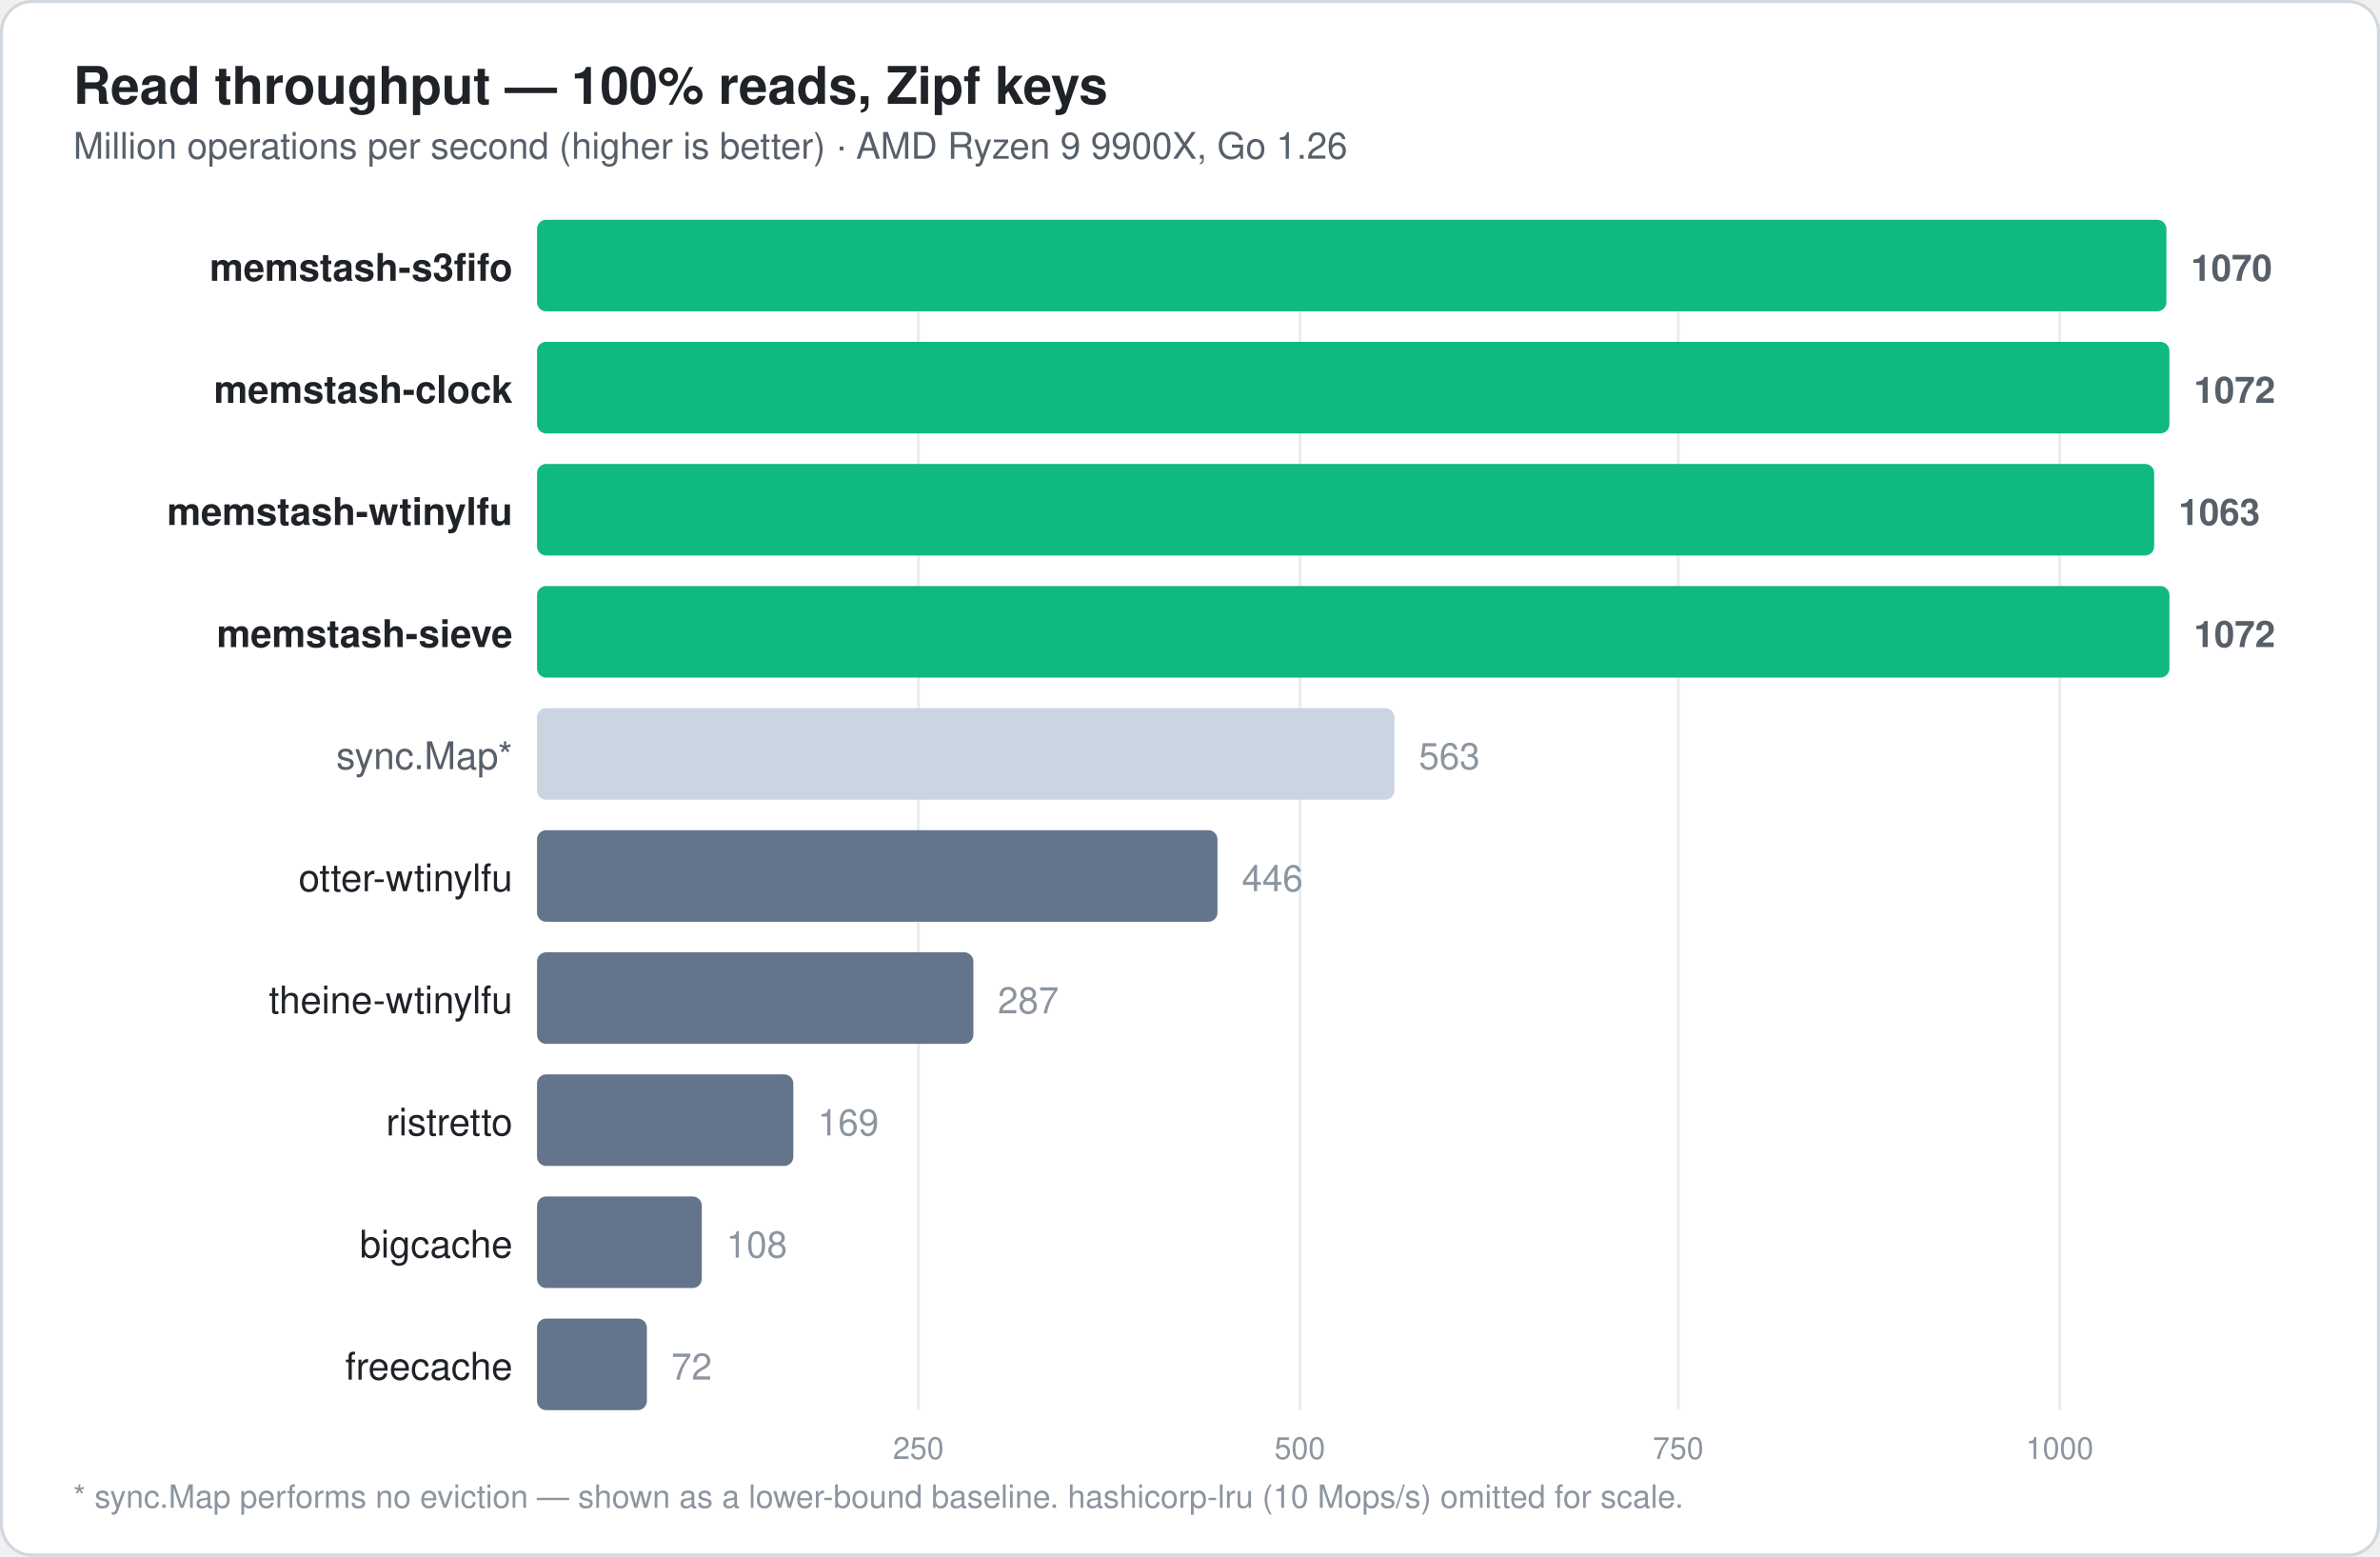
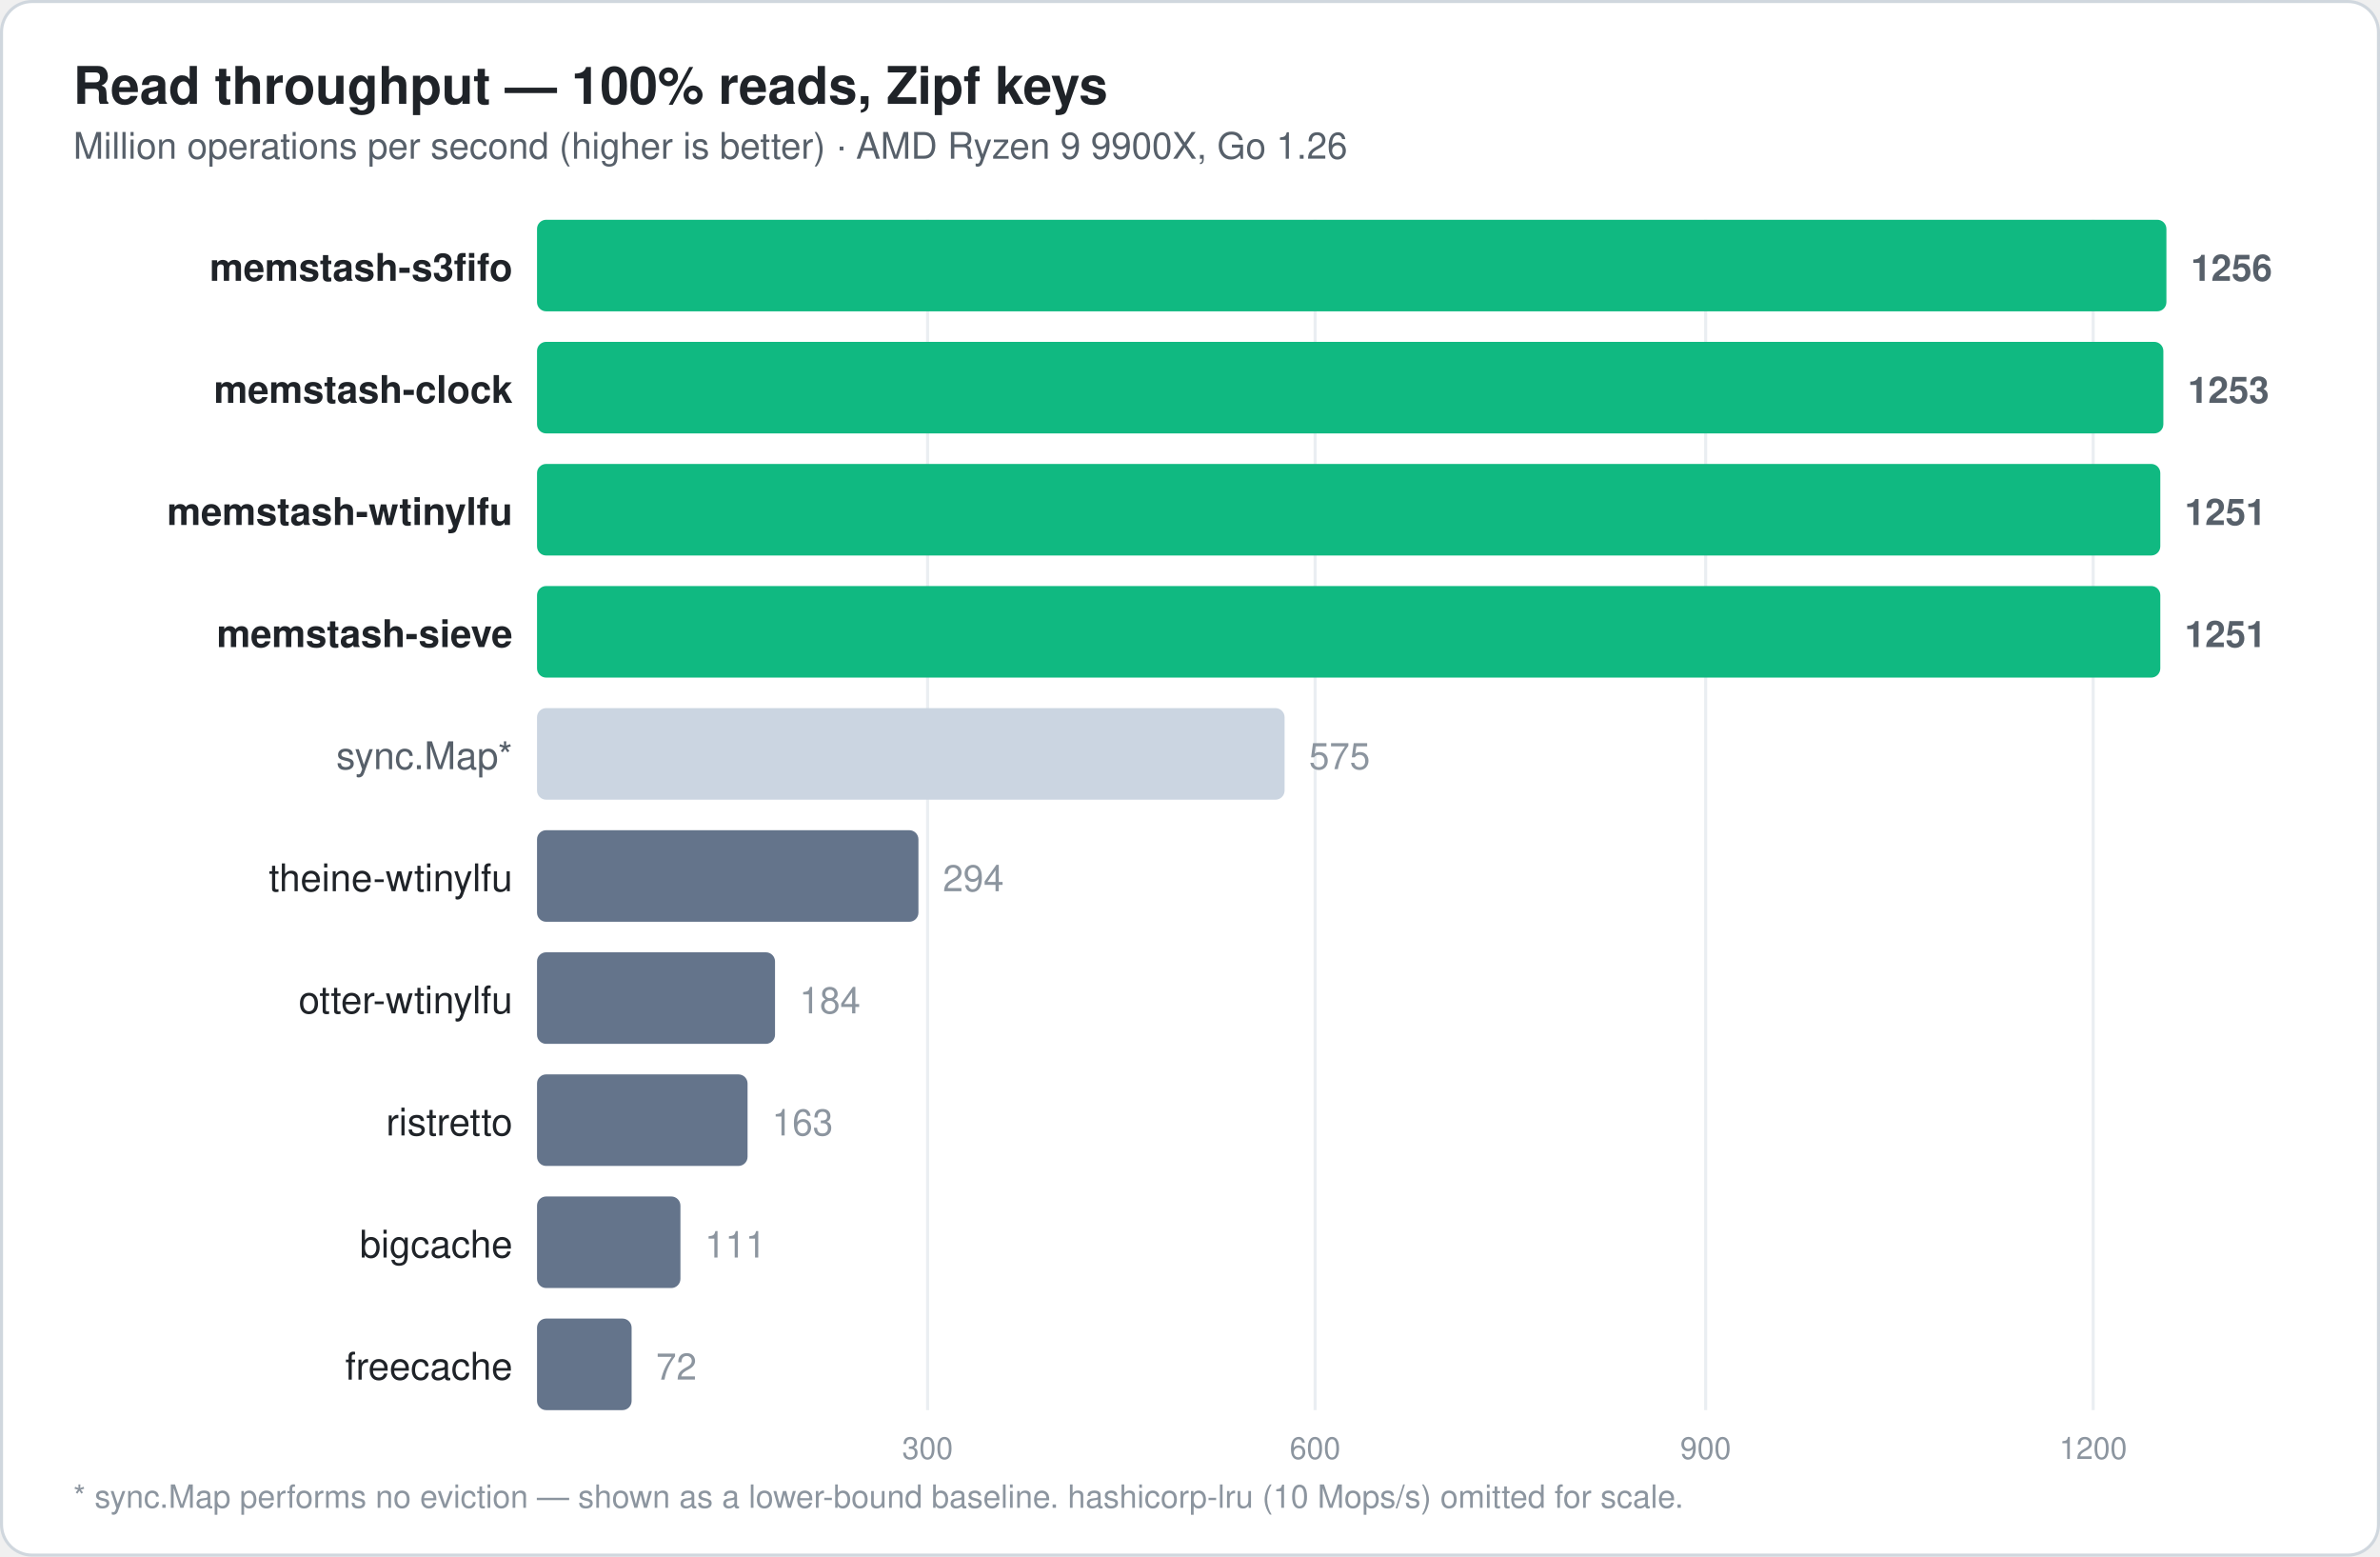
<svg xmlns="http://www.w3.org/2000/svg" viewBox="0 0 780 510" font-family="-apple-system, BlinkMacSystemFont, 'Segoe UI', Helvetica, Arial, sans-serif">
  <rect x="0.5" y="0.5" width="779" height="509" rx="10" fill="#ffffff" stroke="#d0d7de" />
  <text x="24" y="34" font-size="17" font-weight="700" fill="#1f2328">Read throughput — 100% reads, Zipf keys</text>
  <text x="24" y="52" font-size="12" fill="#57606a">Million operations per second (higher is better) · AMD Ryzen 9 9900X, Go 1.26</text>
  <g stroke="#eaeef2" stroke-width="1">
-     <line x1="301" y1="72" x2="301" y2="462" />
-     <line x1="426" y1="72" x2="426" y2="462" />
-     <line x1="550" y1="72" x2="550" y2="462" />
-     <line x1="675" y1="72" x2="675" y2="462" />
+     <line x1="304" y1="72" x2="304" y2="462" />
+     <line x1="431" y1="72" x2="431" y2="462" />
+     <line x1="559" y1="72" x2="559" y2="462" />
+     <line x1="686" y1="72" x2="686" y2="462" />
  </g>
  <g font-size="10" fill="#8c959f" text-anchor="middle">
-     <text x="301" y="478">250</text>
-     <text x="426" y="478">500</text>
-     <text x="550" y="478">750</text>
-     <text x="675" y="478">1000</text>
+     <text x="304" y="478">300</text>
+     <text x="431" y="478">600</text>
+     <text x="559" y="478">900</text>
+     <text x="686" y="478">1200</text>
  </g>
  <g font-size="12.5" fill="#1f2328">
    <text x="168" y="92" text-anchor="end" font-weight="700">memstash-s3fifo</text>
    <rect x="176" y="72" width="534" height="30" rx="3" fill="#10b981" />
-     <text x="718" y="92" font-size="12" fill="#57606a" font-weight="700">1070</text>
+     <text x="718" y="92" font-size="12" fill="#57606a" font-weight="700">1256</text>
    <text x="168" y="132" text-anchor="end" font-weight="700">memstash-clock</text>
-     <rect x="176" y="112" width="535" height="30" rx="3" fill="#10b981" />
-     <text x="719" y="132" font-size="12" fill="#57606a" font-weight="700">1072</text>
+     <rect x="176" y="112" width="533" height="30" rx="3" fill="#10b981" />
+     <text x="717" y="132" font-size="12" fill="#57606a" font-weight="700">1253</text>
    <text x="168" y="172" text-anchor="end" font-weight="700">memstash-wtinylfu</text>
-     <rect x="176" y="152" width="530" height="30" rx="3" fill="#10b981" />
-     <text x="714" y="172" font-size="12" fill="#57606a" font-weight="700">1063</text>
+     <rect x="176" y="152" width="532" height="30" rx="3" fill="#10b981" />
+     <text x="716" y="172" font-size="12" fill="#57606a" font-weight="700">1251</text>
    <text x="168" y="212" text-anchor="end" font-weight="700">memstash-sieve</text>
-     <rect x="176" y="192" width="535" height="30" rx="3" fill="#10b981" />
-     <text x="719" y="212" font-size="12" fill="#57606a" font-weight="700">1072</text>
+     <rect x="176" y="192" width="532" height="30" rx="3" fill="#10b981" />
+     <text x="716" y="212" font-size="12" fill="#57606a" font-weight="700">1251</text>
    <text x="168" y="252" text-anchor="end" fill="#57606a">sync.Map*</text>
-     <rect x="176" y="232" width="281" height="30" rx="3" fill="#cbd5e1" />
-     <text x="465" y="252" font-size="12" fill="#8c959f">563</text>
-     <text x="168" y="292" text-anchor="end">otter-wtinylfu</text>
-     <rect x="176" y="272" width="223" height="30" rx="3" fill="#64748b" />
-     <text x="407" y="292" font-size="12" fill="#8c959f">446</text>
-     <text x="168" y="332" text-anchor="end">theine-wtinylfu</text>
-     <rect x="176" y="312" width="143" height="30" rx="3" fill="#64748b" />
-     <text x="327" y="332" font-size="12" fill="#8c959f">287</text>
+     <rect x="176" y="232" width="245" height="30" rx="3" fill="#cbd5e1" />
+     <text x="429" y="252" font-size="12" fill="#8c959f">575</text>
+     <text x="168" y="292" text-anchor="end">theine-wtinylfu</text>
+     <rect x="176" y="272" width="125" height="30" rx="3" fill="#64748b" />
+     <text x="309" y="292" font-size="12" fill="#8c959f">294</text>
+     <text x="168" y="332" text-anchor="end">otter-wtinylfu</text>
+     <rect x="176" y="312" width="78" height="30" rx="3" fill="#64748b" />
+     <text x="262" y="332" font-size="12" fill="#8c959f">184</text>
    <text x="168" y="372" text-anchor="end">ristretto</text>
-     <rect x="176" y="352" width="84" height="30" rx="3" fill="#64748b" />
-     <text x="268" y="372" font-size="12" fill="#8c959f">169</text>
+     <rect x="176" y="352" width="69" height="30" rx="3" fill="#64748b" />
+     <text x="253" y="372" font-size="12" fill="#8c959f">163</text>
    <text x="168" y="412" text-anchor="end">bigcache</text>
-     <rect x="176" y="392" width="54" height="30" rx="3" fill="#64748b" />
-     <text x="238" y="412" font-size="12" fill="#8c959f">108</text>
+     <rect x="176" y="392" width="47" height="30" rx="3" fill="#64748b" />
+     <text x="231" y="412" font-size="12" fill="#8c959f">111</text>
    <text x="168" y="452" text-anchor="end">freecache</text>
-     <rect x="176" y="432" width="36" height="30" rx="3" fill="#64748b" />
-     <text x="220" y="452" font-size="12" fill="#8c959f">72</text>
+     <rect x="176" y="432" width="31" height="30" rx="3" fill="#64748b" />
+     <text x="215" y="452" font-size="12" fill="#8c959f">72</text>
  </g>
  <text x="24" y="494" font-size="10.5" fill="#8c959f">* sync.Map performs no eviction — shown as a lower-bound baseline. hashicorp-lru (10 Mops/s) omitted for scale.</text>
</svg>
